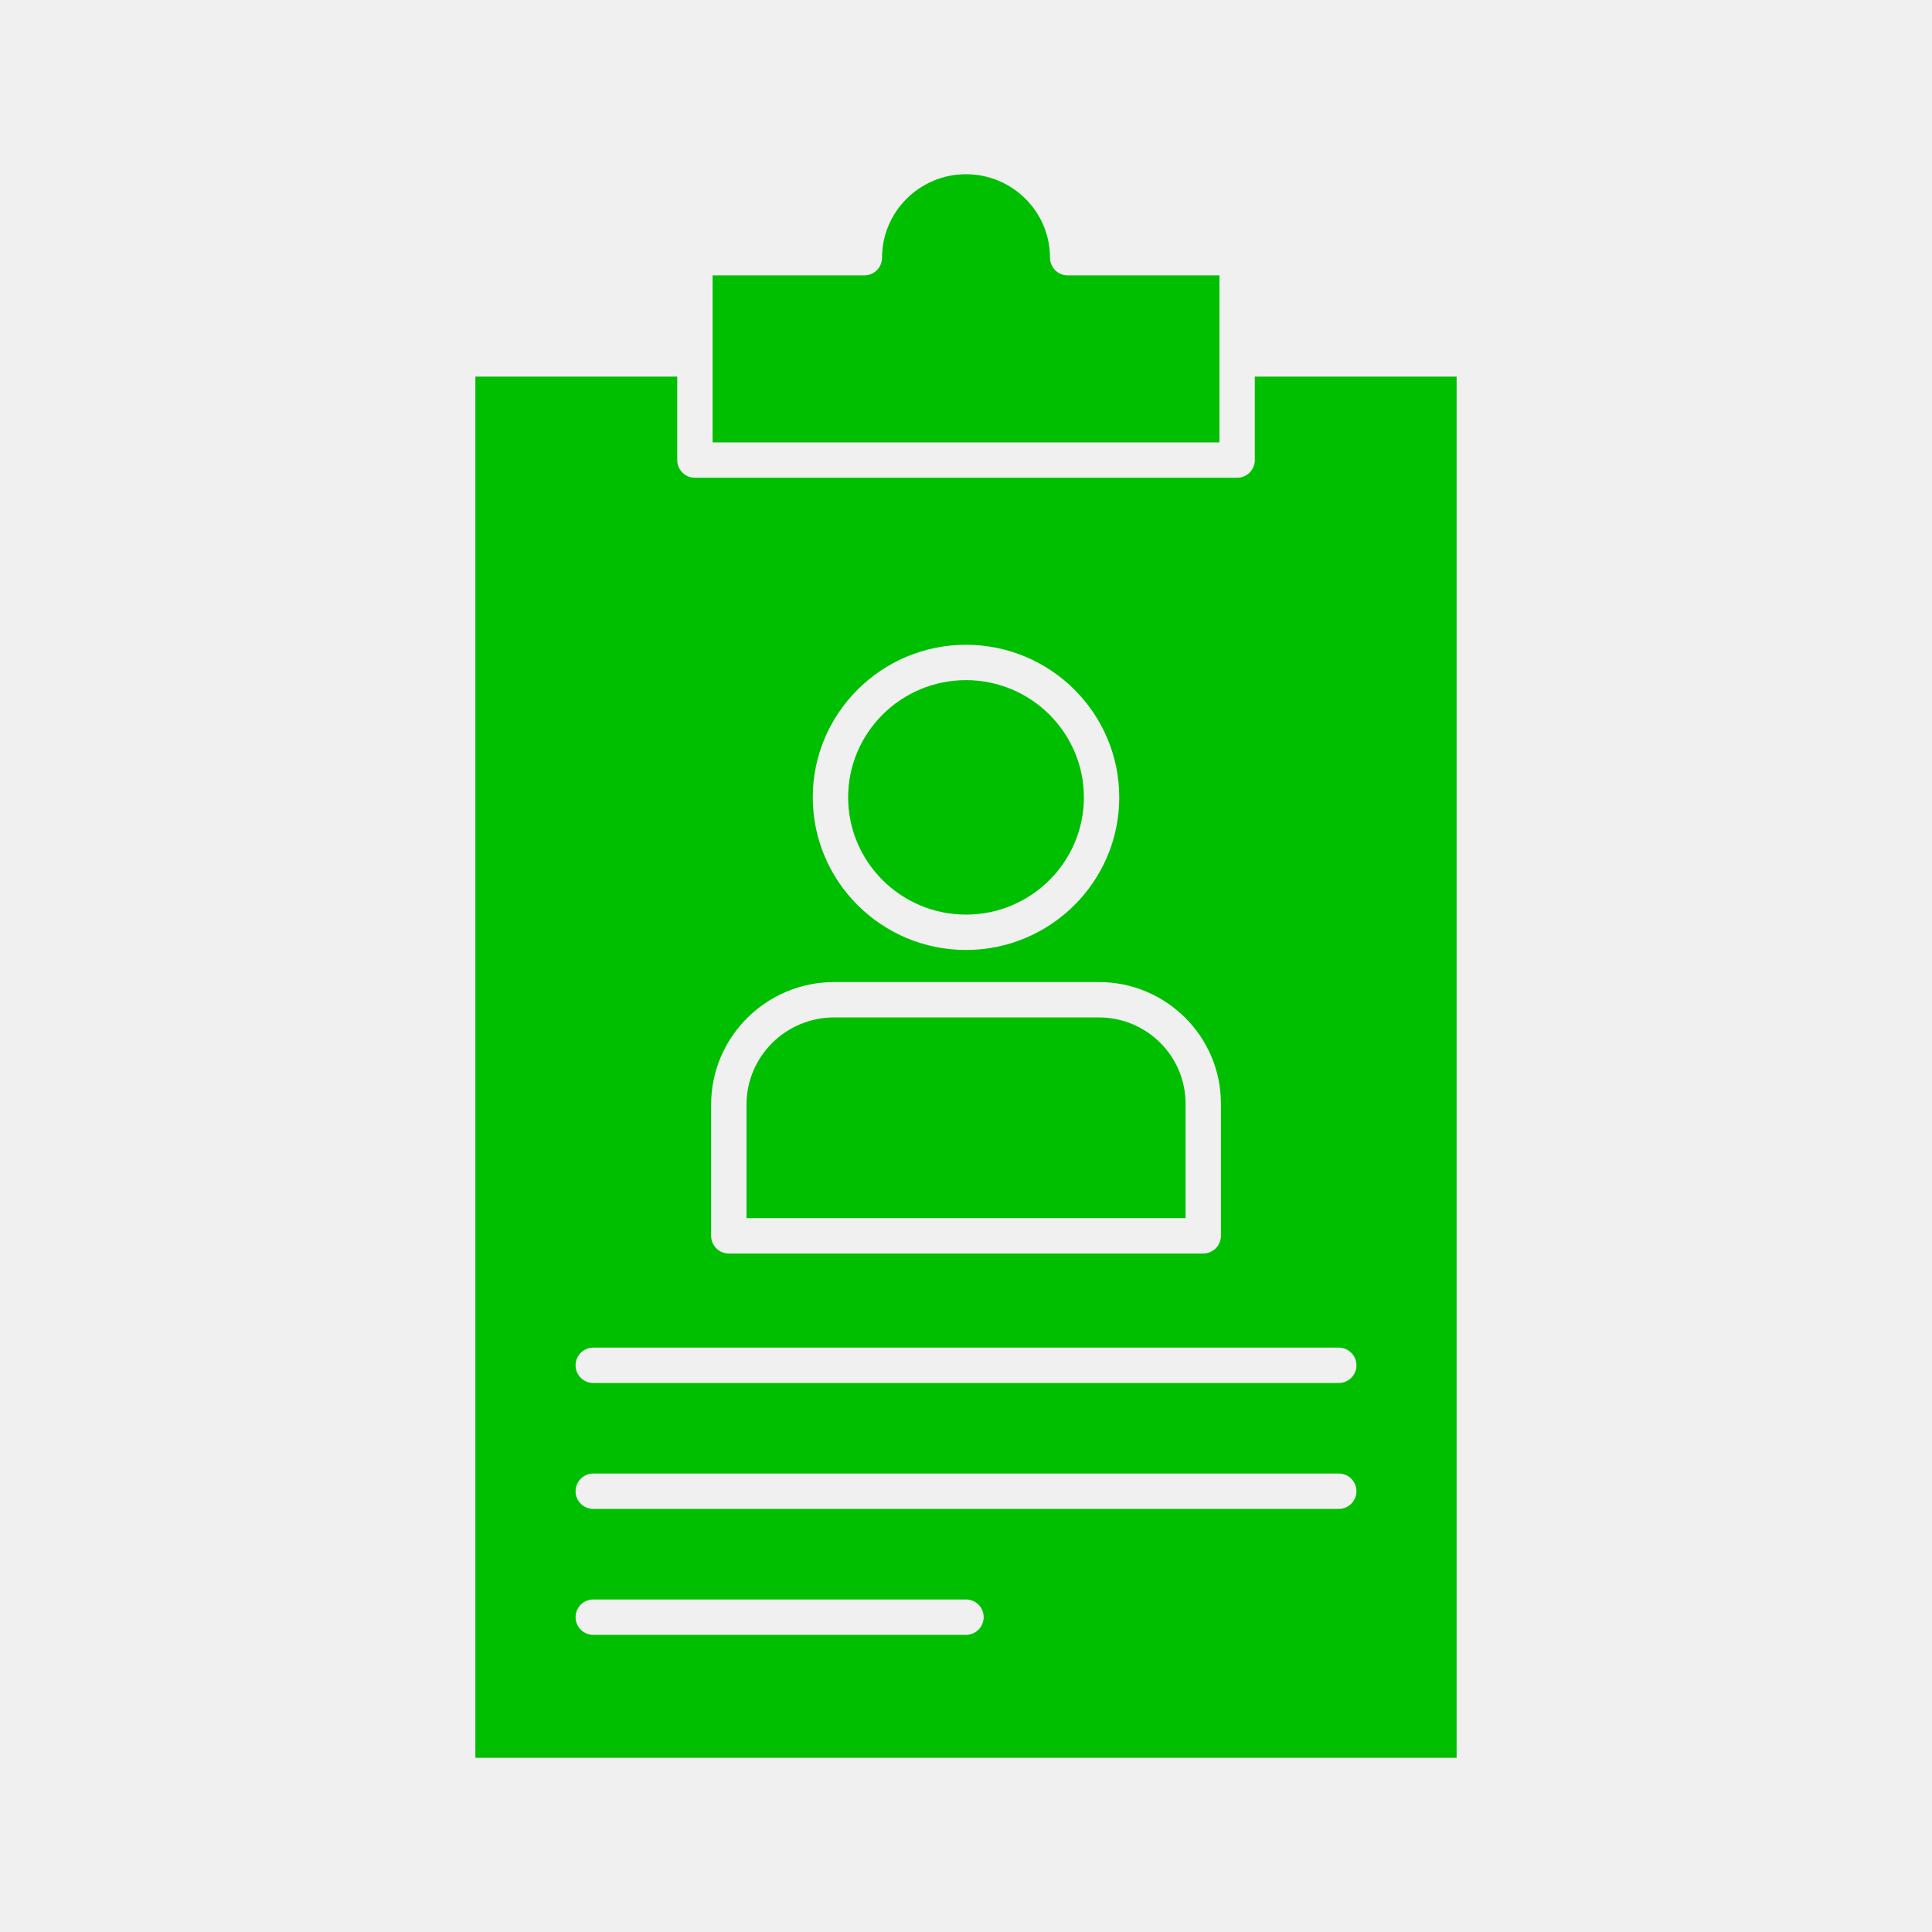
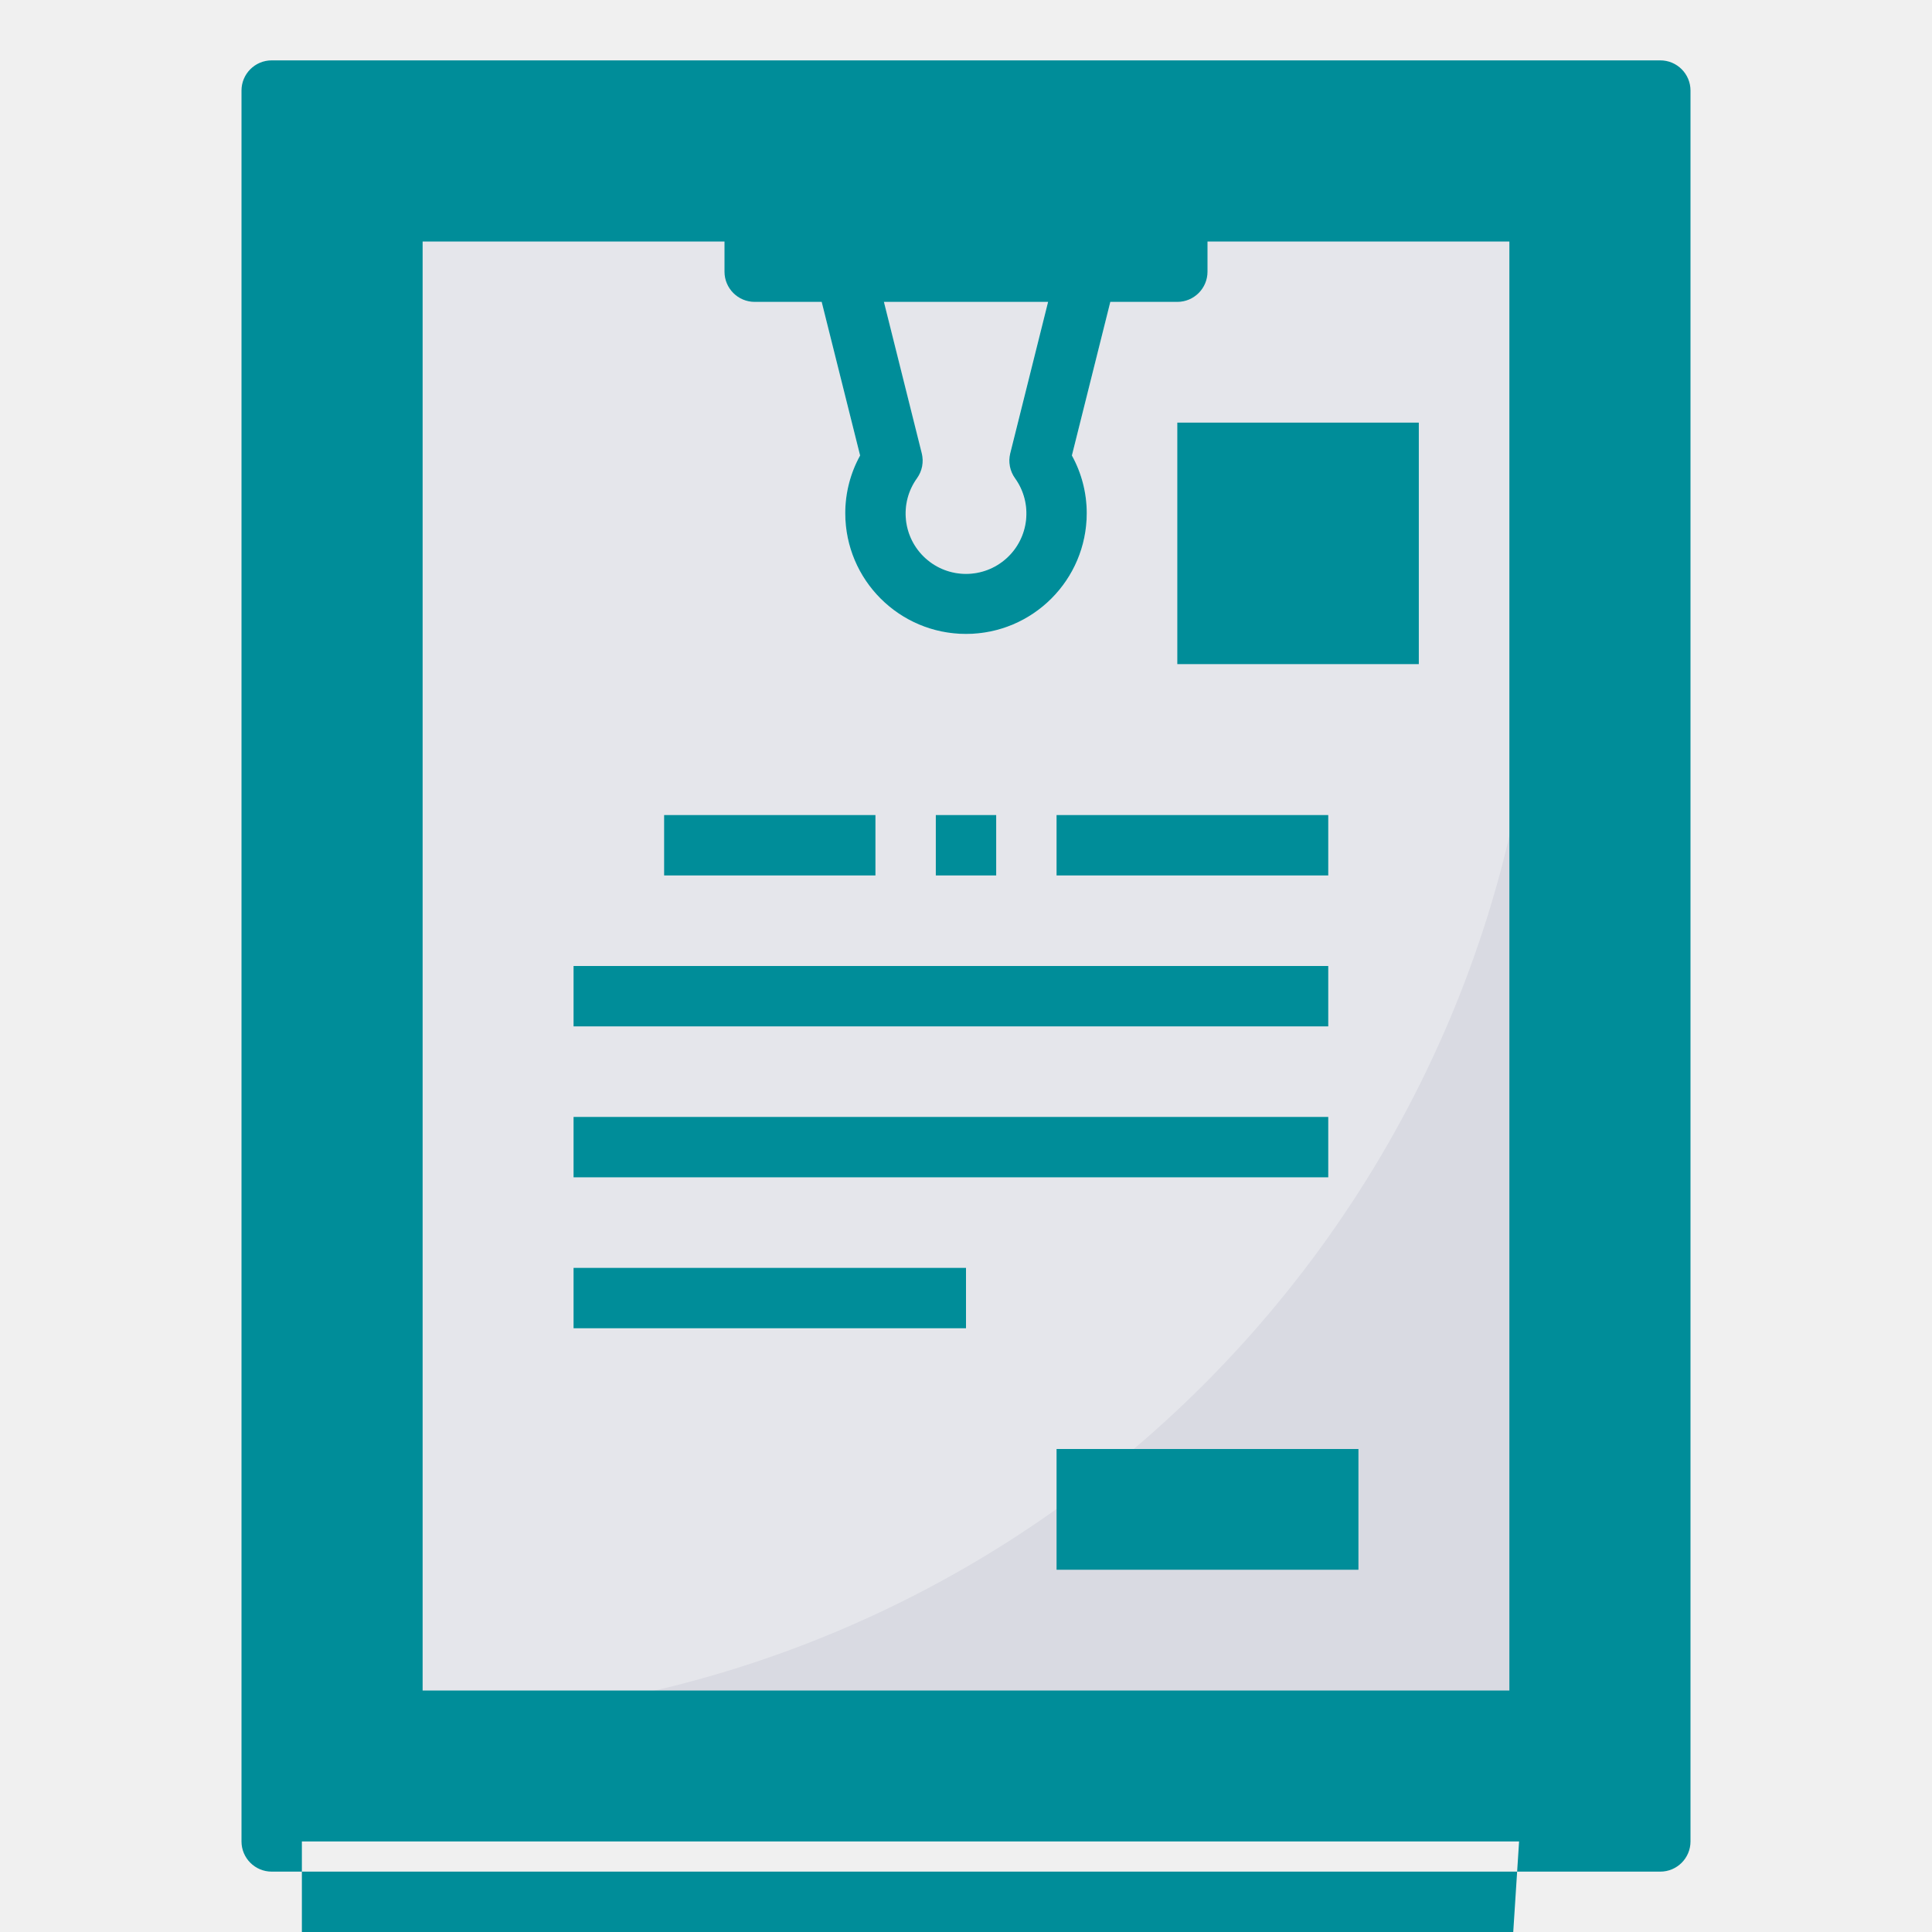
- <svg xmlns="http://www.w3.org/2000/svg" width="512" height="512">
+ <svg xmlns="http://www.w3.org/2000/svg" width="64" height="64">
  <g>
    <rect fill="none" id="canvas_background" height="402" width="582" y="-1" x="-1" />
  </g>
  <g>
-     <path fill="#00bf00" id="svg_2" d="m256,242.379c17.228,0 31.242,-13.938 31.242,-31.07c0,-17.13 -14.015,-31.067 -31.242,-31.067c-17.223,0 -31.235,13.937 -31.235,31.067c0,17.133 14.012,31.07 31.235,31.07z" />
-     <path fill="#00bf00" id="svg_3" d="m314.183,292.458c0,-12.59 -10.301,-22.832 -22.963,-22.832l-70.16,0c-12.811,0 -23.233,10.365 -23.233,23.104l0,30.093l116.356,0l0,-30.365z" />
-     <path fill="#00bf00" id="svg_4" d="m323.164,95.115l0,-22.134l-40.217,0c-2.588,0 -4.686,-2.098 -4.686,-4.686c0,-12.201 -9.986,-22.126 -22.262,-22.126c-12.27,0 -22.252,9.926 -22.252,22.126c0,2.588 -2.098,4.686 -4.686,4.686l-40.216,0l0,22.134l0,22.125l134.318,0l0,-22.125l0.001,0z" />
-     <path fill="#00bf00" id="svg_5" d="m332.535,99.801l0,22.125c0,2.588 -2.098,4.686 -4.686,4.686l-143.689,0c-2.587,0 -4.686,-2.098 -4.686,-4.686l0,-22.125l-53.497,0l0,366.031l260.044,0l0,-366.031l-53.486,0zm-76.535,71.071c22.395,0 40.613,18.141 40.613,40.438c0,22.299 -18.219,40.44 -40.613,40.44c-22.391,0 -40.606,-18.142 -40.606,-40.44c0,-22.298 18.215,-40.438 40.606,-40.438zm-67.544,121.858c0,-17.907 14.626,-32.475 32.604,-32.475l70.16,0c17.829,0 32.334,14.445 32.334,32.202l0,35.051c0,2.588 -2.098,4.686 -4.686,4.686l-125.726,0c-2.588,0 -4.686,-2.098 -4.686,-4.686l0,-34.778zm67.544,140.518l-98.779,0c-2.588,0 -4.686,-2.097 -4.686,-4.686c0,-2.588 2.098,-4.686 4.686,-4.686l98.779,0c2.588,0 4.686,2.098 4.686,4.686c0,2.589 -2.098,4.686 -4.686,4.686zm98.787,-33.372l-197.566,0c-2.588,0 -4.686,-2.097 -4.686,-4.686c0,-2.588 2.098,-4.686 4.686,-4.686l197.566,0c2.588,0 4.686,2.098 4.686,4.686c0,2.589 -2.098,4.686 -4.686,4.686zm0,-33.37l-197.566,0c-2.588,0 -4.686,-2.098 -4.686,-4.686s2.098,-4.686 4.686,-4.686l197.566,0c2.588,0 4.686,2.098 4.686,4.686s-2.098,4.686 -4.686,4.686z" />
+     <rect id="svg_1" fill="#008d99" y="3" x="9" width="46" height="58" />
+     <rect id="svg_2" fill="#d9dae2" y="7" x="13" width="38" height="50" />
+     <path id="svg_3" fill="#e5e6eb" d="m13,7l38,0a0,0 0 0 1 0,0l0,12a38,38 0 0 1 -38,38l0,0a0,0 0 0 1 0,0l0,-50a0,0 0 0 1 0,0z" />
+     <path id="svg_4" fill="#fff" d="m32,21a4,4 0 0 1 -4,-4a3.952,3.952 0 0 1 0.492,-1.911l-1.629,-6.514l1.937,-0.484l1.731,6.926a1,1 0 0 1 -0.157,0.824a2,2 0 1 0 3.244,0a1,1 0 0 1 -0.157,-0.824l1.819,-7.259l1.94,0.484l-1.712,6.847a3.952,3.952 0 0 1 0.492,1.911a4,4 0 0 1 -4,4z" />
+     <rect id="svg_5" fill="#008d99" y="48" x="35" width="10" height="4" />
+     <rect id="svg_6" fill="#008d99" y="27" x="22" width="7" height="2" />
+     <rect id="svg_7" fill="#008d99" y="27" x="31" width="2" height="2" />
+     <rect id="svg_8" fill="#008d99" y="27" x="35" width="9" height="2" />
+     <rect id="svg_9" fill="#008d99" y="14" x="39" width="8" height="8" />
+     <rect id="svg_10" fill="#008d99" y="32" x="19" width="25" height="2" />
+     <rect id="svg_11" fill="#008d99" y="37" x="19" width="25" height="2" />
+     <rect id="svg_12" fill="#008d99" y="42" x="19" width="13" height="2" />
+     <rect id="svg_13" fill="#008d99" y="3" x="25" width="14" height="6" />
+     <path fill="#008d99" id="svg_14" d="m55,2l-46,0a1,1 0 0 0 -1,1l0,58a1,1 0 0 0 1,1l46,0a1,1 0 0 0 1,-1l0,-58a1,1 0 0 0 -1,-1zm-30,8l2.219,0l1.273,5.089a3.952,3.952 0 0 0 -0.492,1.911a4,4 0 0 0 8,0a3.952,3.952 0 0 0 -0.492,-1.911l1.273,-5.089l2.219,0a1,1 0 0 0 1,-1l0,-1l10,0l0,48l-36,0l0,-48l10,0l0,1a1,1 0 0 0 1,1zm8.622,5.841a2,2 0 1 1 -3.244,0a1,1 0 0 0 0.157,-0.824l-1.254,-5.017l5.438,0l-1.254,5.017a1,1 0 0 0 0.157,0.824zm4.378,-7.841l-12,0l0,-4l12,0l0,4zm11.622,63.841l-39.622,0l0,-67.841l14,0l0,2l-11,0a1,1 0 0 0 -1,1l0,50a1,1 0 0 0 1,1l38,0a1,1 0 0 0 1,-1l0,-50a1,1 0 0 0 -1,-1l-11,0l0,-2l14,0l-4.378,67.841z" />
  </g>
</svg>
